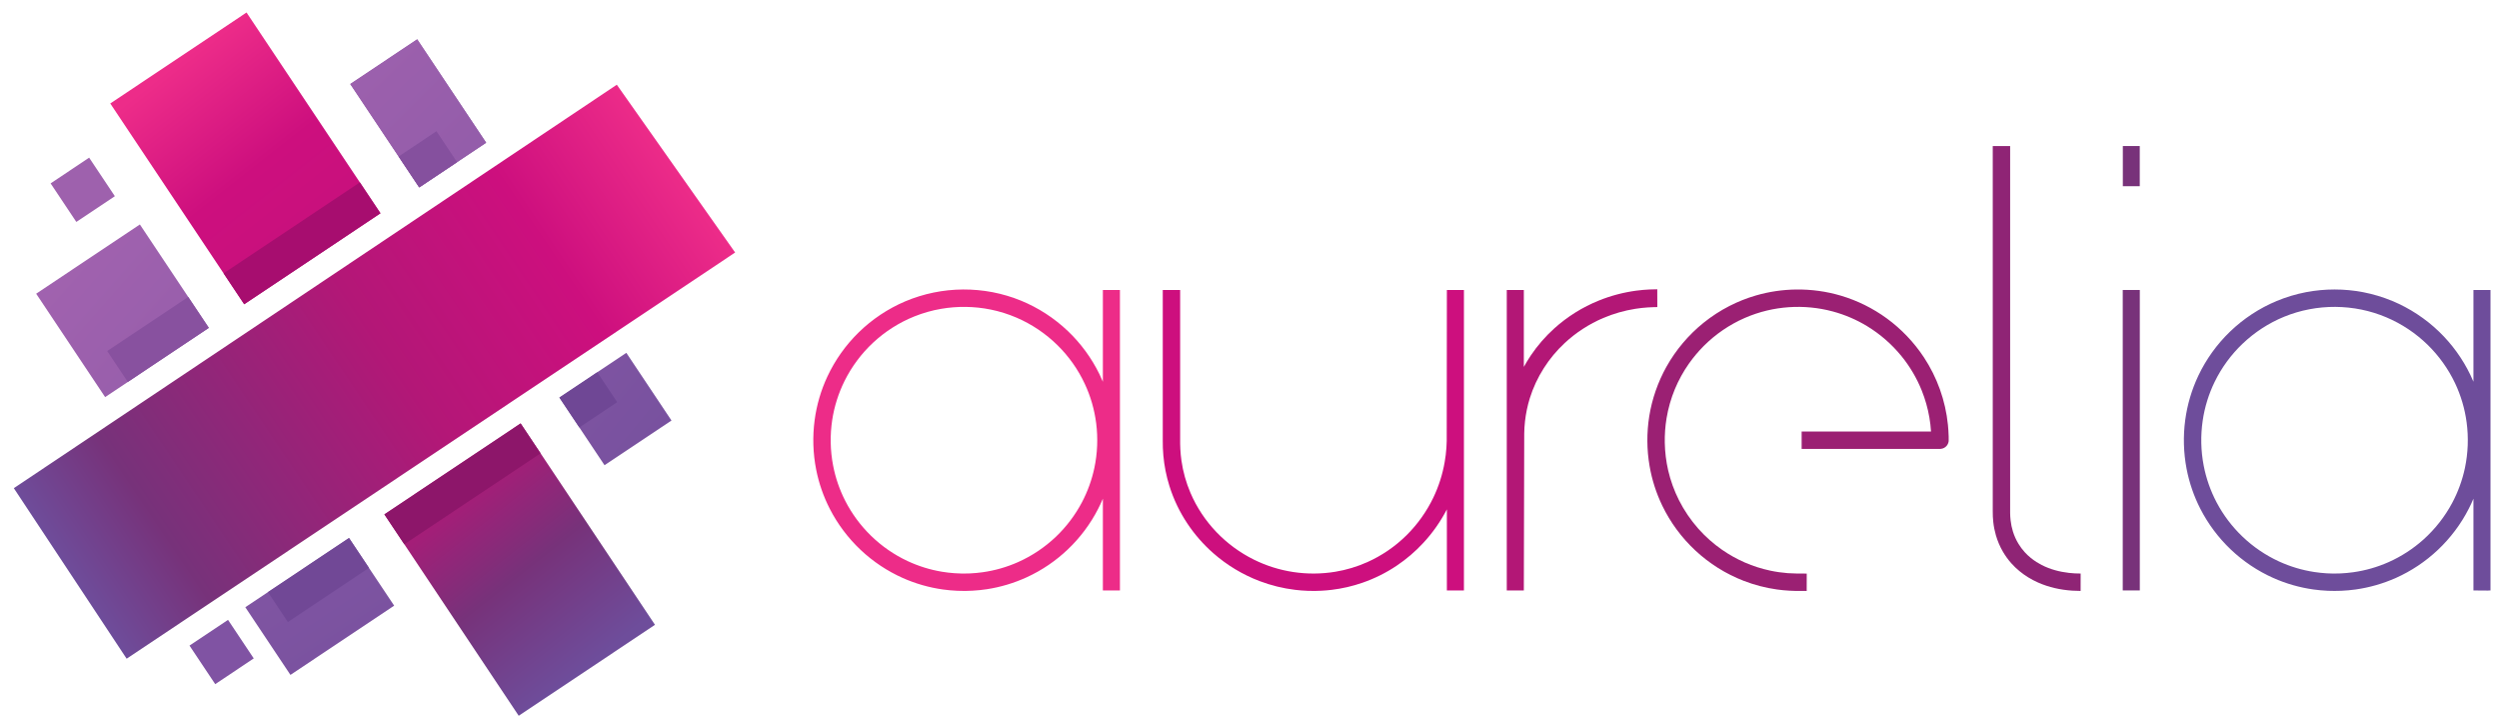
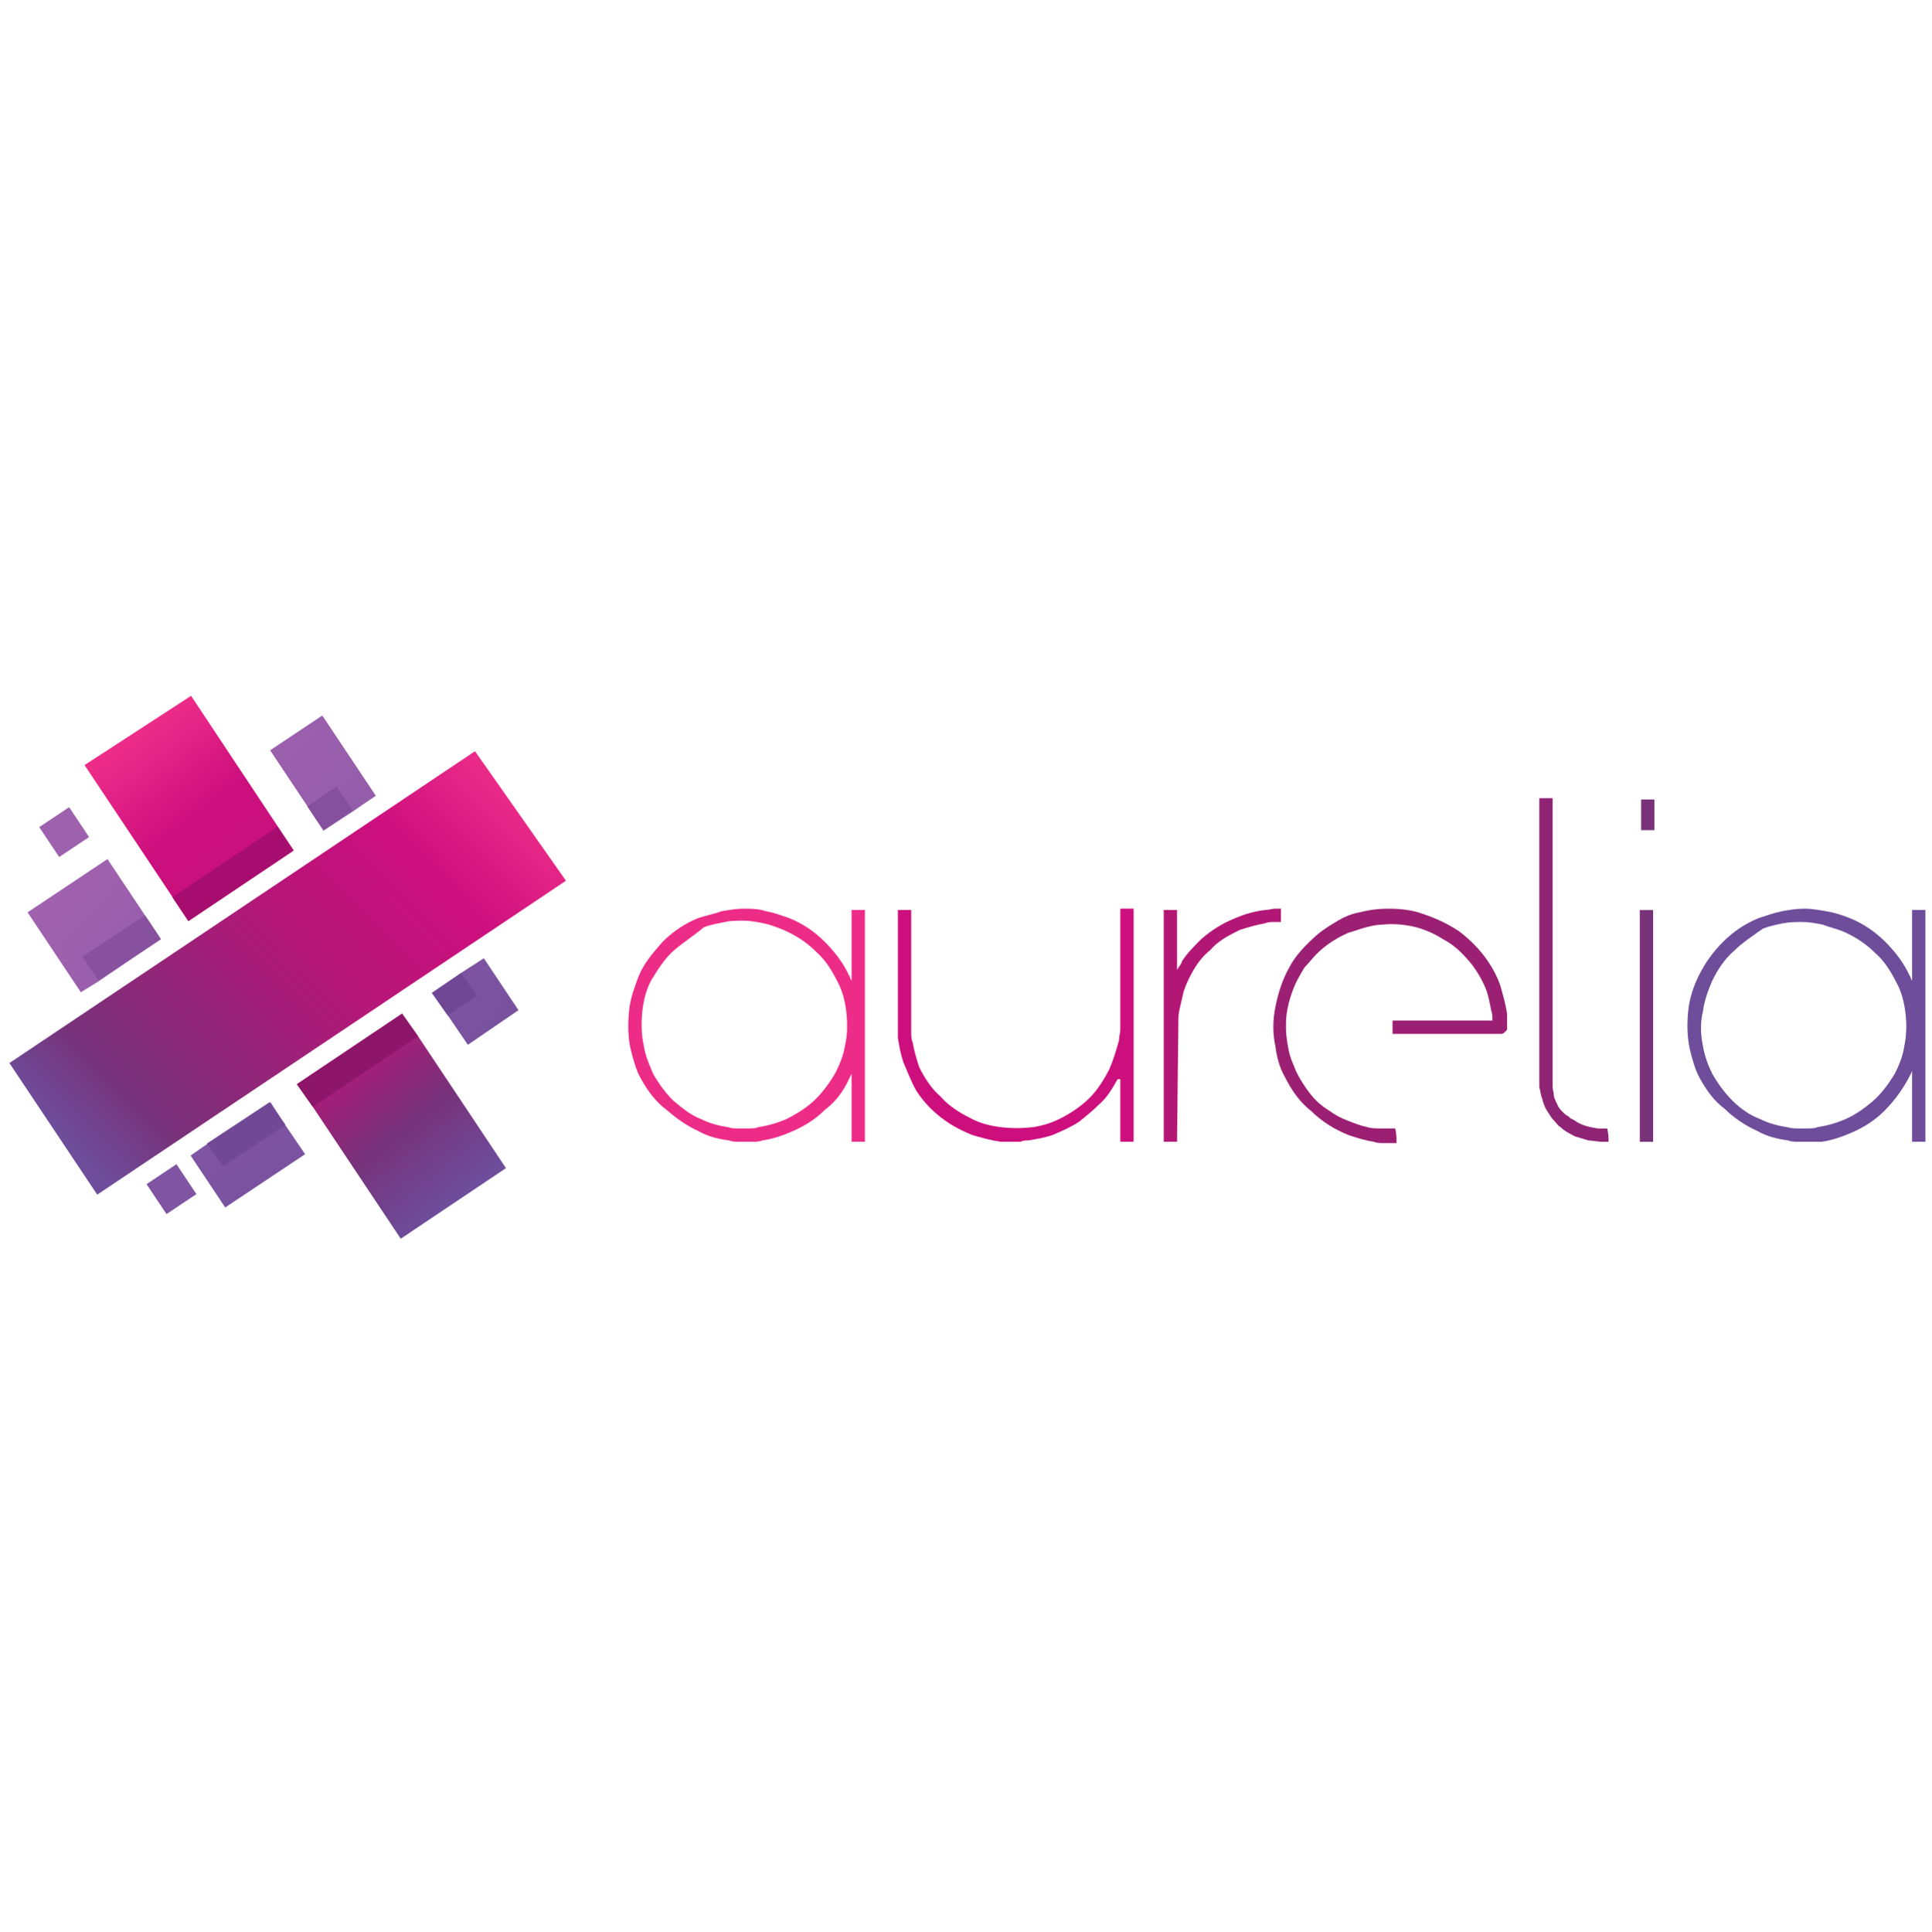
- <svg xmlns="http://www.w3.org/2000/svg" width="145px" height="42px" viewBox="0 0 145 42" version="1.1">
-   <defs>
-     <filter x="-50%" y="-50%" width="200%" height="200%" filterUnits="objectBoundingBox" id="filter-1">
-       <feOffset dx="0" dy="1" in="SourceAlpha" result="shadowOffsetOuter1" />
-       <feGaussianBlur stdDeviation="0" in="shadowOffsetOuter1" result="shadowBlurOuter1" />
-       <feColorMatrix values="0 0 0 0 0.935   0 0 0 0 0.935   0 0 0 0 0.935  0 0 0 0.7 0" in="shadowBlurOuter1" type="matrix" result="shadowMatrixOuter1" />
-       <feOffset dx="0" dy="2" in="SourceAlpha" result="shadowOffsetOuter2" />
-       <feGaussianBlur stdDeviation="2" in="shadowOffsetOuter2" result="shadowBlurOuter2" />
-       <feColorMatrix values="0 0 0 0 0   0 0 0 0 0   0 0 0 0 0  0 0 0 0.14 0" in="shadowBlurOuter2" type="matrix" result="shadowMatrixOuter2" />
-       <feMerge>
-         <feMergeNode in="shadowMatrixOuter1" />
-         <feMergeNode in="shadowMatrixOuter2" />
-         <feMergeNode in="SourceGraphic" />
-       </feMerge>
-     </filter>
-     <linearGradient x1="-388.148%" y1="-144.177%" x2="237.684%" y2="430.406%" id="linearGradient-2">
-       <stop stop-color="#C06FBB" offset="0%" />
-       <stop stop-color="#6E4D9B" offset="100%" />
-     </linearGradient>
-     <linearGradient x1="72.945%" y1="84.424%" x2="-97.052%" y2="-147.697%" id="linearGradient-3">
-       <stop stop-color="#6E4D9B" offset="0%" />
-       <stop stop-color="#77327A" offset="14%" />
-       <stop stop-color="#B31777" offset="29%" />
-       <stop stop-color="#CD0F7E" offset="84%" />
-       <stop stop-color="#ED2C89" offset="100%" />
-     </linearGradient>
-     <linearGradient x1="-283.884%" y1="-693.6%" x2="287.537%" y2="101.71%" id="linearGradient-4">
-       <stop stop-color="#C06FBB" offset="0%" />
-       <stop stop-color="#6E4D9B" offset="100%" />
-     </linearGradient>
-     <linearGradient x1="-821.186%" y1="-469.048%" x2="101.985%" y2="288.236%" id="linearGradient-5">
-       <stop stop-color="#C06FBB" offset="0%" />
-       <stop stop-color="#6E4D9B" offset="100%" />
-     </linearGradient>
-     <linearGradient x1="-140.359%" y1="-230.926%" x2="419.012%" y2="261.977%" id="linearGradient-6">
-       <stop stop-color="#C06FBB" offset="0%" />
-       <stop stop-color="#6E4D9B" offset="100%" />
-     </linearGradient>
-     <linearGradient x1="191.084%" y1="253.953%" x2="20.358%" y2="20.403%" id="linearGradient-7">
-       <stop stop-color="#6E4D9B" offset="0%" />
-       <stop stop-color="#77327A" offset="14%" />
-       <stop stop-color="#B31777" offset="29%" />
-       <stop stop-color="#CD0F7E" offset="84%" />
-       <stop stop-color="#ED2C89" offset="100%" />
-     </linearGradient>
-     <linearGradient x1="-388.094%" y1="-173.85%" x2="237.675%" y2="518.99%" id="linearGradient-8">
-       <stop stop-color="#C06FBB" offset="0%" />
-       <stop stop-color="#6E4D9B" offset="100%" />
-     </linearGradient>
-     <linearGradient x1="11.188%" y1="89.653%" x2="90.145%" y2="11.577%" id="linearGradient-9">
-       <stop stop-color="#6E4D9B" offset="0%" />
-       <stop stop-color="#77327A" offset="14%" />
-       <stop stop-color="#B31777" offset="53%" />
-       <stop stop-color="#CD0F7E" offset="79%" />
-       <stop stop-color="#ED2C89" offset="100%" />
-     </linearGradient>
-   </defs>
-   <g id="Main-Navigation" stroke="none" stroke-width="1" fill="none" fill-rule="evenodd">
+ <svg xmlns="http://www.w3.org/2000/svg" version="1.1" id="Layer_1" x="0px" y="0px" viewBox="0 0 145 145" style="enable-background:new 0 0 145 145;" xml:space="preserve">
+   <style type="text/css">
+ 	.st0{fill:#ED2C88;}
+ 	.st1{fill:#CD0F7E;}
+ 	.st2{fill:#B31776;}
+ 	.st3{fill:#9B2073;}
+ 	.st4{fill:#8F2475;}
+ 	.st5{fill:#78327A;}
+ 	.st6{fill:#6E4D9B;}
+ 	.st7{fill:url(#Shape_21_);}
+ 	.st8{fill:url(#Shape_22_);}
+ 	.st9{fill:url(#Shape_23_);}
+ 	.st10{fill:url(#Shape_24_);}
+ 	.st11{fill:url(#Shape_25_);}
+ 	.st12{fill:url(#Shape_26_);}
+ 	.st13{fill:url(#Shape_27_);}
+ 	.st14{fill:#714896;}
+ 	.st15{fill:#6F4795;}
+ 	.st16{fill:#88519F;}
+ 	.st17{fill:#85509E;}
+ 	.st18{fill:#8D166A;}
+ 	.st19{fill:#A70D6F;}
+ 	.st20{fill:#9E61AD;}
+ 	.st21{fill:#8053A3;}
+ 	.st22{fill:url(#Shape_28_);}
+ </style>
+   <g id="Main-Navigation">
    <g id="Main-Navigation---Home" transform="translate(-34, -17)">
      <g id="Main-Nav">
        <g id="logo" transform="translate(30, 14)">
          <g id="Aurelia_Logo_Color_RGB">
            <g id="Full-Logo" transform="translate(0.13196, 0.021427)">
              <g id="Aurelia" transform="translate(50.9295, 11.2903)">
-                 <g id="A" transform="translate(0.076673, 8.413465)" fill="#ED2C88">
-                   <path d="M8.795,16.54 C8.911,16.54 9.028,16.538 9.144,16.533 C9.389,16.522 9.633,16.499 9.877,16.465 C10.585,16.366 11.279,16.168 11.933,15.877 C12.743,15.517 13.489,15.016 14.131,14.405 C14.736,13.827 15.248,13.151 15.639,12.41 C15.97,11.782 16.214,11.108 16.361,10.413 C16.54,9.564 16.575,8.683 16.466,7.822 C16.364,7.033 16.143,6.26 15.805,5.54 C15.419,4.71 14.882,3.95 14.23,3.306 C13.545,2.629 12.733,2.081 11.848,1.7 C11.368,1.494 10.866,1.336 10.354,1.231 C9.874,1.133 9.385,1.081 8.895,1.075 C8.418,1.069 7.941,1.106 7.472,1.187 C6.94,1.278 6.417,1.427 5.915,1.628 C5.034,1.981 4.222,2.499 3.526,3.146 C2.845,3.78 2.28,4.537 1.865,5.371 C1.513,6.081 1.27,6.845 1.15,7.629 C1.017,8.504 1.033,9.402 1.201,10.272 C1.337,10.986 1.576,11.68 1.907,12.327 C2.289,13.073 2.793,13.755 3.393,14.341 C4.014,14.948 4.738,15.45 5.527,15.818 C6.159,16.113 6.832,16.322 7.52,16.436 C7.761,16.476 8.005,16.504 8.249,16.521 C8.38,16.531 8.512,16.536 8.645,16.539 C8.695,16.54 8.745,16.54 8.795,16.54 L8.795,16.54 Z M16.854,12.2 C16.77,12.399 16.678,12.595 16.58,12.787 C16.133,13.661 15.537,14.458 14.826,15.135 C14.128,15.802 13.318,16.352 12.44,16.755 C11.705,17.092 10.924,17.327 10.126,17.449 C9.852,17.491 9.576,17.519 9.299,17.535 C9.169,17.542 9.038,17.547 8.908,17.549 C8.87,17.549 8.832,17.549 8.795,17.549 C8.664,17.549 8.532,17.547 8.401,17.541 C8.124,17.528 7.848,17.503 7.572,17.465 C6.771,17.352 5.985,17.128 5.245,16.799 C4.347,16.399 3.517,15.846 2.801,15.171 C2.074,14.486 1.465,13.677 1.009,12.787 C0.642,12.071 0.375,11.305 0.219,10.515 C0.032,9.57 0.003,8.595 0.13,7.64 C0.247,6.766 0.496,5.911 0.87,5.113 C1.315,4.159 1.934,3.288 2.688,2.552 C3.466,1.791 4.388,1.177 5.391,0.752 C5.92,0.529 6.471,0.358 7.034,0.243 C7.594,0.128 8.166,0.069 8.738,0.065 C9.312,0.062 9.885,0.114 10.449,0.221 C11.013,0.33 11.568,0.494 12.1,0.711 C13.109,1.124 14.037,1.727 14.826,2.479 C15.575,3.193 16.196,4.04 16.651,4.969 C16.722,5.116 16.79,5.264 16.854,5.415 L16.854,0.094 L17.844,0.094 L17.844,17.52 L16.854,17.52 L16.854,12.2 L16.854,12.2 Z" id="Shape" />
+                 <g id="A" transform="translate(0.076673, 8.413465)">
+                   <path id="Shape" class="st0" d="M8.8,68c0.1,0,0.2,0,0.3,0c0.2,0,0.5,0,0.7-0.1c0.7-0.1,1.4-0.3,2.1-0.6          c0.8-0.4,1.6-0.9,2.2-1.5c0.6-0.6,1.1-1.3,1.5-2c0.3-0.6,0.6-1.3,0.7-2c0.2-0.8,0.2-1.7,0.1-2.6c-0.1-0.8-0.3-1.6-0.7-2.3          c-0.4-0.8-0.9-1.6-1.6-2.2c-0.7-0.7-1.5-1.2-2.4-1.6c-0.5-0.2-1-0.4-1.5-0.5c-0.5-0.1-1-0.2-1.5-0.2c-0.5,0-1,0-1.4,0.1          c-0.5,0.1-1.1,0.2-1.6,0.4C5,53.5,4.2,54,3.5,54.6c-0.7,0.6-1.2,1.4-1.7,2.2c-0.4,0.7-0.6,1.5-0.7,2.3C1,60,1,60.9,1.2,61.8          c0.1,0.7,0.4,1.4,0.7,2.1c0.4,0.7,0.9,1.4,1.5,2C4,66.4,4.7,67,5.5,67.3c0.6,0.3,1.3,0.5,2,0.6C7.8,68,8,68,8.2,68          c0.1,0,0.3,0,0.4,0C8.7,68,8.7,68,8.8,68L8.8,68z M16.9,63.7c-0.1,0.2-0.2,0.4-0.3,0.6c-0.4,0.9-1,1.7-1.8,2.3          c-0.7,0.7-1.5,1.2-2.4,1.6c-0.7,0.3-1.5,0.6-2.3,0.7C9.9,69,9.6,69,9.3,69c-0.1,0-0.3,0-0.4,0c0,0-0.1,0-0.1,0          c-0.1,0-0.3,0-0.4,0c-0.3,0-0.6,0-0.8-0.1c-0.8-0.1-1.6-0.3-2.3-0.7c-0.9-0.4-1.7-1-2.4-1.6C2.1,66,1.5,65.2,1,64.3          c-0.4-0.7-0.6-1.5-0.8-2.3C0,61.1,0,60.1,0.1,59.1c0.1-0.9,0.4-1.7,0.7-2.5c0.4-1,1.1-1.8,1.8-2.6c0.8-0.8,1.7-1.4,2.7-1.8          C5.9,52,6.5,51.9,7,51.7c0.6-0.1,1.1-0.2,1.7-0.2c0.6,0,1.1,0,1.7,0.2c0.6,0.1,1.1,0.3,1.7,0.5c1,0.4,1.9,1,2.7,1.8          c0.7,0.7,1.4,1.6,1.8,2.5c0.1,0.1,0.1,0.3,0.2,0.4v-5.3h1V69h-1V63.7L16.9,63.7z" />
                </g>
-                 <g id="U" transform="translate(20.3539, 8.413465)" fill="#CD0F7E">
-                   <path d="M16.537,12.819 C16.171,13.523 15.712,14.179 15.171,14.762 C14.71,15.261 14.189,15.706 13.625,16.085 C13.011,16.497 12.342,16.83 11.644,17.072 C11.064,17.274 10.462,17.412 9.852,17.486 C9.649,17.51 9.448,17.528 9.244,17.538 C9.131,17.544 9.02,17.547 8.908,17.549 C8.87,17.549 8.832,17.549 8.795,17.549 C8.681,17.549 8.57,17.547 8.456,17.543 C8.215,17.534 7.975,17.515 7.735,17.486 C7.034,17.402 6.343,17.232 5.681,16.982 C4.689,16.607 3.767,16.051 2.972,15.349 C2.408,14.851 1.906,14.279 1.488,13.652 C1.034,12.975 0.678,12.233 0.436,11.455 C0.257,10.883 0.139,10.292 0.086,9.695 C0.059,9.399 0.049,9.102 0.052,8.804 L0.052,0.094 L1.061,0.094 L1.061,8.81 L1.061,8.915 L1.061,9.014 C1.063,9.113 1.065,9.212 1.071,9.311 C1.082,9.538 1.104,9.765 1.136,9.99 C1.228,10.633 1.404,11.264 1.66,11.861 C2.02,12.705 2.536,13.479 3.17,14.141 C3.796,14.794 4.535,15.336 5.345,15.736 C6.059,16.089 6.828,16.331 7.615,16.451 C8.426,16.575 9.258,16.57 10.067,16.436 C10.706,16.33 11.331,16.142 11.924,15.877 C12.771,15.498 13.548,14.963 14.207,14.309 C14.834,13.685 15.354,12.955 15.74,12.159 C16.059,11.5 16.284,10.798 16.409,10.077 C16.458,9.803 16.491,9.527 16.51,9.249 C16.518,9.117 16.524,8.984 16.528,8.851 L16.528,8.803 L16.537,0.094 L17.527,0.094 L17.527,17.52 L16.537,17.52 L16.537,12.819 L16.537,12.819 Z" id="Shape" />
+                 <g id="U" transform="translate(20.3539, 8.413465)">
+                   <path id="Shape_1_" class="st1" d="M16.5,64.3c-0.4,0.7-0.8,1.4-1.4,1.9c-0.5,0.5-1,0.9-1.5,1.3c-0.6,0.4-1.3,0.7-2,1          c-0.6,0.2-1.2,0.3-1.8,0.4c-0.2,0-0.4,0-0.6,0.1c-0.1,0-0.2,0-0.3,0c0,0-0.1,0-0.1,0c-0.1,0-0.2,0-0.3,0C8.2,69,8,69,7.7,69          c-0.7-0.1-1.4-0.3-2.1-0.5c-1-0.4-1.9-0.9-2.7-1.6c-0.6-0.5-1.1-1.1-1.5-1.7C1,64.5,0.7,63.7,0.4,63          c-0.2-0.6-0.3-1.2-0.4-1.8c0-0.3,0-0.6,0-0.9v-8.7h1v8.7v0.1v0.1c0,0.1,0,0.2,0,0.3c0,0.2,0,0.5,0.1,0.7          c0.1,0.6,0.3,1.3,0.5,1.9C2,64.2,2.5,65,3.2,65.6c0.6,0.7,1.4,1.2,2.2,1.6c0.7,0.4,1.5,0.6,2.3,0.7c0.8,0.1,1.6,0.1,2.5,0          c0.6-0.1,1.3-0.3,1.9-0.6c0.8-0.4,1.6-0.9,2.3-1.6c0.6-0.6,1.1-1.4,1.5-2.2c0.3-0.7,0.5-1.4,0.7-2.1c0-0.3,0.1-0.6,0.1-0.8          c0-0.1,0-0.3,0-0.4v0l0-8.7h1V69h-1V64.3L16.5,64.3z" />
                </g>
-                 <g id="R" transform="translate(40.3143, 8.413465)" fill="#B31776">
-                   <path d="M1.065,8.416 L1.042,17.52 L0.052,17.52 L0.052,0.094 L1.042,0.094 L1.042,4.555 C1.166,4.33 1.301,4.11 1.443,3.896 C1.833,3.317 2.295,2.786 2.813,2.319 C3.571,1.636 4.448,1.089 5.394,0.707 C6.09,0.425 6.821,0.233 7.566,0.133 C7.823,0.099 8.079,0.076 8.337,0.064 C8.486,0.056 8.635,0.053 8.784,0.053 L8.787,1.086 C8.752,1.087 8.719,1.087 8.686,1.087 C8.653,1.088 8.619,1.088 8.586,1.089 C8.47,1.092 8.355,1.097 8.239,1.105 C7.995,1.121 7.753,1.148 7.512,1.186 C6.874,1.287 6.248,1.466 5.652,1.718 C4.827,2.07 4.062,2.565 3.406,3.178 C2.947,3.607 2.541,4.093 2.204,4.623 C1.857,5.167 1.581,5.756 1.389,6.372 C1.253,6.81 1.16,7.26 1.109,7.716 C1.082,7.949 1.069,8.182 1.065,8.416 L1.065,8.416 Z" id="Shape" />
+                 <g id="R" transform="translate(40.3143, 8.413465)">
+                   <path id="Shape_2_" class="st2" d="M1.1,59.9L1,69h-1V51.6h1v4.5c0.1-0.2,0.3-0.4,0.4-0.7c0.4-0.6,0.9-1.1,1.4-1.6          c0.8-0.7,1.6-1.2,2.6-1.6c0.7-0.3,1.4-0.5,2.2-0.6c0.3,0,0.5-0.1,0.8-0.1c0.1,0,0.3,0,0.4,0l0,1c0,0-0.1,0-0.1,0          c0,0-0.1,0-0.1,0c-0.1,0-0.2,0-0.3,0c-0.2,0-0.5,0-0.7,0.1c-0.6,0.1-1.3,0.3-1.9,0.5c-0.8,0.4-1.6,0.8-2.2,1.5          c-0.5,0.4-0.9,0.9-1.2,1.4c-0.3,0.5-0.6,1.1-0.8,1.7c-0.1,0.4-0.2,0.9-0.3,1.3C1.1,59.4,1.1,59.7,1.1,59.9L1.1,59.9z" />
                </g>
-                 <g id="E" transform="translate(48.3935, 8.413465)" fill="#9B2073">
-                   <path d="M9.375,17.551 L8.816,17.549 C8.779,17.549 8.741,17.548 8.703,17.548 C8.591,17.545 8.48,17.541 8.368,17.535 C8.128,17.521 7.889,17.498 7.651,17.465 C6.989,17.372 6.34,17.203 5.717,16.962 C4.683,16.562 3.729,15.963 2.918,15.207 C2.121,14.466 1.465,13.577 0.993,12.598 C0.643,11.871 0.394,11.095 0.258,10.3 C0.093,9.351 0.089,8.374 0.239,7.422 C0.401,6.415 0.74,5.438 1.237,4.547 C1.784,3.569 2.52,2.698 3.393,1.995 C3.857,1.621 4.361,1.294 4.892,1.022 C5.383,0.77 5.898,0.566 6.429,0.412 C7.186,0.192 7.971,0.076 8.76,0.066 C9.641,0.055 10.524,0.175 11.37,0.427 C12.318,0.709 13.218,1.156 14.02,1.74 C14.867,2.358 15.602,3.13 16.181,4.007 C16.559,4.582 16.87,5.203 17.103,5.852 C17.342,6.517 17.499,7.211 17.57,7.914 C17.592,8.136 17.606,8.359 17.613,8.582 C17.613,8.638 17.614,8.694 17.614,8.751 C17.616,8.787 17.616,8.826 17.613,8.862 C17.61,8.881 17.606,8.9 17.603,8.918 C17.59,8.973 17.568,9.027 17.538,9.075 C17.478,9.171 17.385,9.246 17.277,9.283 C17.242,9.296 17.204,9.304 17.168,9.309 C17.149,9.311 17.13,9.311 17.11,9.312 L9.082,9.312 L9.082,8.303 L16.589,8.303 C16.572,8.029 16.54,7.756 16.493,7.485 C16.402,6.953 16.253,6.43 16.052,5.928 C15.762,5.205 15.362,4.528 14.869,3.924 C14.311,3.24 13.636,2.652 12.882,2.193 C12.265,1.818 11.596,1.531 10.897,1.342 C10.063,1.116 9.19,1.033 8.326,1.093 C7.907,1.123 7.488,1.186 7.08,1.283 C6.633,1.389 6.197,1.535 5.776,1.719 C4.893,2.105 4.086,2.658 3.404,3.339 C3.088,3.657 2.798,4.002 2.539,4.369 C2.216,4.828 1.944,5.323 1.728,5.841 C1.503,6.384 1.34,6.953 1.244,7.533 C1.166,8.003 1.133,8.481 1.141,8.957 C1.152,9.494 1.217,10.031 1.337,10.554 C1.476,11.154 1.687,11.736 1.964,12.286 C2.265,12.882 2.644,13.438 3.086,13.938 C3.498,14.401 3.964,14.815 4.472,15.167 C4.882,15.451 5.32,15.696 5.776,15.896 C6.256,16.105 6.755,16.265 7.267,16.373 C7.599,16.444 7.938,16.492 8.277,16.518 C8.459,16.531 8.64,16.538 8.822,16.54 L9.378,16.542 C9.378,16.878 9.377,17.215 9.375,17.551 L9.375,17.551 Z" id="Shape" />
+                 <g id="E" transform="translate(48.3935, 8.413465)">
+                   <path id="Shape_3_" class="st3" d="M9.4,69.1l-0.6,0c0,0-0.1,0-0.1,0c-0.1,0-0.2,0-0.3,0c-0.2,0-0.5,0-0.7-0.1          c-0.7-0.1-1.3-0.3-1.9-0.5c-1-0.4-2-1-2.8-1.8C2.1,66,1.5,65.1,1,64.1c-0.4-0.7-0.6-1.5-0.7-2.3c-0.2-0.9-0.2-1.9,0-2.9          c0.2-1,0.5-2,1-2.9c0.5-1,1.3-1.8,2.2-2.6c0.5-0.4,1-0.7,1.5-1c0.5-0.3,1-0.5,1.5-0.6c0.8-0.2,1.5-0.3,2.3-0.3          c0.9,0,1.8,0.1,2.6,0.4c0.9,0.3,1.8,0.7,2.7,1.3c0.8,0.6,1.6,1.4,2.2,2.3c0.4,0.6,0.7,1.2,0.9,1.8c0.2,0.7,0.4,1.4,0.5,2.1          c0,0.2,0,0.4,0,0.7c0,0.1,0,0.1,0,0.2c0,0,0,0.1,0,0.1c0,0,0,0,0,0.1c0,0.1,0,0.1-0.1,0.2c-0.1,0.1-0.2,0.2-0.3,0.2          c0,0-0.1,0-0.1,0c0,0,0,0-0.1,0h-8v-1h7.5c0-0.3,0-0.5-0.1-0.8c-0.1-0.5-0.2-1.1-0.4-1.6c-0.3-0.7-0.7-1.4-1.2-2          c-0.6-0.7-1.2-1.3-2-1.7c-0.6-0.4-1.3-0.7-2-0.9c-0.8-0.2-1.7-0.3-2.6-0.2c-0.4,0-0.8,0.1-1.2,0.2c-0.4,0.1-0.9,0.3-1.3,0.4          c-0.9,0.4-1.7,0.9-2.4,1.6c-0.3,0.3-0.6,0.7-0.9,1c-0.3,0.5-0.6,1-0.8,1.5c-0.2,0.5-0.4,1.1-0.5,1.7          c-0.1,0.5-0.1,0.9-0.1,1.4c0,0.5,0.1,1.1,0.2,1.6c0.1,0.6,0.4,1.2,0.6,1.7c0.3,0.6,0.7,1.2,1.1,1.7c0.4,0.5,0.9,0.9,1.4,1.2          c0.4,0.3,0.8,0.5,1.3,0.7c0.5,0.2,1,0.4,1.5,0.5c0.3,0.1,0.7,0.1,1,0.1c0.2,0,0.4,0,0.5,0l0.6,0C9.4,68.4,9.4,68.7,9.4,69.1          L9.4,69.1z" />
                </g>
-                 <g id="L" transform="translate(68.51232, 0.017426)" fill="#8F2475">
-                   <path d="M5.15,25.946 C4.989,25.945 4.827,25.94 4.665,25.929 C4.325,25.906 3.984,25.858 3.651,25.78 C3.319,25.703 2.991,25.596 2.679,25.457 C2.292,25.285 1.926,25.064 1.602,24.795 C1.43,24.655 1.272,24.502 1.126,24.338 C0.943,24.131 0.781,23.907 0.642,23.669 C0.467,23.37 0.331,23.049 0.234,22.717 C0.163,22.469 0.112,22.216 0.084,21.96 C0.06,21.747 0.049,21.533 0.052,21.319 L0.052,0.141 L1.061,0.141 L1.061,21.325 L1.061,21.43 C1.063,21.569 1.071,21.708 1.087,21.846 C1.112,22.067 1.156,22.287 1.223,22.5 C1.302,22.751 1.41,22.993 1.548,23.217 C1.652,23.389 1.774,23.551 1.91,23.7 C2.018,23.819 2.135,23.929 2.261,24.031 C2.365,24.116 2.476,24.195 2.59,24.268 C2.688,24.331 2.79,24.388 2.893,24.442 C3.385,24.693 3.927,24.837 4.475,24.899 C4.7,24.925 4.927,24.936 5.152,24.936 C5.152,25.273 5.15,25.609 5.15,25.946 L5.15,25.946 Z" id="Shape" />
+                 <g id="L" transform="translate(68.51232, 0.017426)">
+                   <path id="Shape_4_" class="st4" d="M5.2,77.4c-0.2,0-0.3,0-0.5,0c-0.3,0-0.7-0.1-1-0.1c-0.3-0.1-0.7-0.2-1-0.3          c-0.4-0.2-0.8-0.4-1.1-0.7c-0.2-0.1-0.3-0.3-0.5-0.5c-0.2-0.2-0.3-0.4-0.5-0.7c-0.2-0.3-0.3-0.6-0.4-1          c-0.1-0.2-0.1-0.5-0.2-0.8c0-0.2,0-0.4,0-0.6V51.6h1v21.2v0.1c0,0.1,0,0.3,0,0.4c0,0.2,0.1,0.4,0.1,0.7          c0.1,0.3,0.2,0.5,0.3,0.7c0.1,0.2,0.2,0.3,0.4,0.5c0.1,0.1,0.2,0.2,0.4,0.3c0.1,0.1,0.2,0.2,0.3,0.2          c0.1,0.1,0.2,0.1,0.3,0.2c0.5,0.3,1,0.4,1.6,0.5c0.2,0,0.5,0,0.7,0C5.2,76.8,5.2,77.1,5.2,77.4L5.2,77.4z" />
                </g>
-                 <g id="I" transform="translate(75.95786, 0.017426)" fill="#78327A">
-                   <path d="M0.149,25.916 L0.149,8.49 L1.139,8.49 L1.139,25.916 L0.149,25.916 L0.149,25.916 Z M0.154,2.471 L0.154,0.141 L1.136,0.141 L1.136,2.471 L0.154,2.471 L0.154,2.471 Z" id="Shape" />
+                 <g id="I" transform="translate(75.95786, 0.017426)">
+                   <path id="Shape_5_" class="st5" d="M0.1,77.4V60h1v17.4H0.1L0.1,77.4z M0.2,54v-2.3h1V54H0.2L0.2,54z" />
                </g>
-                 <g id="A1" transform="translate(79.60143, 8.413465)" fill="#6E4D9B">
-                   <path d="M8.795,16.54 C8.911,16.54 9.028,16.538 9.144,16.533 C9.389,16.522 9.633,16.499 9.877,16.465 C10.585,16.366 11.279,16.168 11.933,15.877 C12.672,15.548 13.358,15.103 13.96,14.563 C14.628,13.962 15.192,13.245 15.617,12.452 C15.959,11.812 16.211,11.124 16.361,10.413 C16.543,9.548 16.577,8.65 16.459,7.773 C16.355,6.986 16.127,6.215 15.786,5.497 C15.393,4.669 14.851,3.914 14.197,3.274 C13.507,2.601 12.692,2.057 11.805,1.682 C11.338,1.484 10.85,1.333 10.354,1.231 C9.857,1.13 9.351,1.078 8.844,1.074 C8.337,1.071 7.829,1.117 7.33,1.213 C6.831,1.308 6.341,1.453 5.872,1.645 C4.979,2.01 4.157,2.544 3.46,3.21 C2.796,3.841 2.246,4.59 1.844,5.413 C1.495,6.125 1.258,6.892 1.144,7.677 C1.019,8.537 1.036,9.418 1.201,10.272 C1.343,11.017 1.597,11.74 1.95,12.41 C2.341,13.151 2.853,13.827 3.46,14.405 C4.078,14.995 4.794,15.481 5.57,15.838 C6.219,16.136 6.91,16.343 7.617,16.451 C7.859,16.488 8.103,16.514 8.347,16.528 C8.463,16.534 8.578,16.538 8.694,16.54 C8.729,16.54 8.76,16.54 8.795,16.54 L8.795,16.54 Z M16.854,12.2 C16.77,12.399 16.678,12.595 16.58,12.787 C16.125,13.677 15.515,14.486 14.788,15.171 C14.072,15.846 13.244,16.399 12.344,16.799 C11.604,17.128 10.818,17.352 10.017,17.465 C9.743,17.503 9.465,17.528 9.188,17.541 C9.057,17.547 8.925,17.549 8.795,17.549 C8.664,17.549 8.532,17.547 8.401,17.541 C8.124,17.528 7.848,17.503 7.572,17.465 C6.771,17.352 5.985,17.128 5.245,16.799 C4.331,16.392 3.487,15.826 2.763,15.135 C2.053,14.458 1.457,13.661 1.009,12.787 C0.634,12.055 0.364,11.27 0.209,10.462 C0.032,9.534 0.005,8.576 0.13,7.64 C0.249,6.749 0.507,5.877 0.892,5.065 C1.343,4.113 1.968,3.246 2.725,2.515 C3.509,1.759 4.434,1.15 5.44,0.732 C5.988,0.504 6.558,0.333 7.14,0.221 C7.685,0.117 8.239,0.065 8.795,0.065 C9.35,0.065 9.904,0.117 10.449,0.221 C11.03,0.333 11.601,0.504 12.149,0.732 C13.155,1.15 14.08,1.759 14.864,2.515 C15.609,3.234 16.225,4.084 16.675,5.017 C16.738,5.148 16.797,5.281 16.854,5.415 L16.854,0.094 L17.844,0.094 L17.844,17.52 C17.842,17.539 16.854,17.52 16.854,17.52 L16.854,12.2 L16.854,12.2 Z" id="Shape" />
+                 <g id="A1" transform="translate(79.60143, 8.413465)">
+                   <path id="Shape_6_" class="st6" d="M8.8,68c0.1,0,0.2,0,0.3,0c0.2,0,0.5,0,0.7-0.1c0.7-0.1,1.4-0.3,2.1-0.6          c0.7-0.3,1.4-0.8,2-1.3c0.7-0.6,1.2-1.3,1.7-2.1c0.3-0.6,0.6-1.3,0.7-2c0.2-0.9,0.2-1.8,0.1-2.6c-0.1-0.8-0.3-1.6-0.7-2.3          c-0.4-0.8-0.9-1.6-1.6-2.2c-0.7-0.7-1.5-1.2-2.4-1.6c-0.5-0.2-1-0.3-1.5-0.5c-0.5-0.1-1-0.2-1.5-0.2s-1,0-1.5,0.1          c-0.5,0.1-1,0.2-1.5,0.4C5,53.5,4.2,54,3.5,54.7c-0.7,0.6-1.2,1.4-1.6,2.2c-0.3,0.7-0.6,1.5-0.7,2.3C1,60,1,60.9,1.2,61.8          c0.1,0.7,0.4,1.5,0.7,2.1c0.4,0.7,0.9,1.4,1.5,2c0.6,0.6,1.3,1.1,2.1,1.4c0.6,0.3,1.3,0.5,2,0.6C7.9,68,8.1,68,8.3,68          c0.1,0,0.2,0,0.3,0C8.7,68,8.8,68,8.8,68L8.8,68z M16.9,63.7c-0.1,0.2-0.2,0.4-0.3,0.6c-0.5,0.9-1.1,1.7-1.8,2.4          c-0.7,0.7-1.5,1.2-2.4,1.6c-0.7,0.3-1.5,0.6-2.3,0.7C9.7,69,9.5,69,9.2,69c-0.1,0-0.3,0-0.4,0c-0.1,0-0.3,0-0.4,0          c-0.3,0-0.6,0-0.8-0.1c-0.8-0.1-1.6-0.3-2.3-0.7c-0.9-0.4-1.8-1-2.5-1.7C2.1,66,1.5,65.2,1,64.3c-0.4-0.7-0.6-1.5-0.8-2.3          C0,61,0,60.1,0.1,59.1c0.1-0.9,0.4-1.8,0.8-2.6c0.5-1,1.1-1.8,1.8-2.5c0.8-0.8,1.7-1.4,2.7-1.8C6,52,6.6,51.8,7.1,51.7          c0.5-0.1,1.1-0.2,1.7-0.2c0.6,0,1.1,0.1,1.7,0.2c0.6,0.1,1.2,0.3,1.7,0.5c1,0.4,1.9,1,2.7,1.8c0.7,0.7,1.4,1.6,1.8,2.5          c0.1,0.1,0.1,0.3,0.2,0.4v-5.3h1V69c0,0-1,0-1,0V63.7L16.9,63.7z" />
                </g>
              </g>
              <g id="Icon" transform="translate(25.10728, 24.23201) rotate(11.28386) translate(-25.10728, -24.23201) translate(4.607283, 3.732006)">
-                 <g id="Group" transform="translate(20.57972, 5.528144) rotate(-11.28386) translate(-20.57972, -5.528144) translate(16.54011, 1.092499)" fill="url(#linearGradient-2)">
-                   <path d="M8.002,6.127 L4.117,8.719 L0.116,2.723 L4,0.13 L8.002,6.127 L8.002,6.127 Z" id="Shape" />
+                 <g id="Group" transform="translate(20.57972, 5.528144) rotate(-11.28386) translate(-20.57972, -5.528144) translate(16.54011, 1.092499)">
+                   <linearGradient id="Shape_21_" gradientUnits="userSpaceOnUse" x1="-226.506" y1="426.377" x2="-220.248" y2="420.632" gradientTransform="matrix(7.8859 0 0 -8.5893 1763.895 3691.836)">
+                     <stop offset="0" style="stop-color:#C06FBB" />
+                     <stop offset="1" style="stop-color:#6E4D9B" />
+                   </linearGradient>
+                   <path id="Shape_7_" class="st7" d="M8,57.6l-3.9,2.6l-4-6L4,51.6L8,57.6L8,57.6z" />
                </g>
-                 <g id="Group" transform="translate(31.48886, 30.24527) rotate(-11.28386) translate(-31.48886, -30.24527) translate(23.56806, 21.69081)" fill="url(#linearGradient-3)">
-                   <path d="M9.179,1.888 L15.816,11.833 L7.91,17.109 L1.273,7.163 L0.115,5.429 L8.021,0.153 L9.179,1.888 L9.179,1.888 Z" id="Shape" />
+                 <g id="Group_1_" transform="translate(31.48886, 30.24527) rotate(-11.28386) translate(-31.48886, -30.24527) translate(23.56806, 21.69081)">
+                   <linearGradient id="Shape_22_" gradientUnits="userSpaceOnUse" x1="-239.604" y1="422.204" x2="-241.304" y2="424.525" gradientTransform="matrix(15.7008 0 0 -16.9564 3773.76 7224.827)">
+                     <stop offset="0" style="stop-color:#6E4D9B" />
+                     <stop offset="0.14" style="stop-color:#77327A" />
+                     <stop offset="0.29" style="stop-color:#B31777" />
+                     <stop offset="0.84" style="stop-color:#CD0F7E" />
+                     <stop offset="1" style="stop-color:#ED2C89" />
+                   </linearGradient>
+                   <path id="Shape_8_" class="st8" d="M9.2,53.4l6.6,9.9l-7.9,5.3l-6.6-9.9l-1.2-1.7L8,51.7L9.2,53.4L9.2,53.4z" />
                </g>
-                 <g id="Group" transform="translate(20.582, 34.68302) rotate(-11.28386) translate(-20.582, -34.68302) translate(16.14636, 30.5642)" fill="url(#linearGradient-4)">
-                   <path d="M7.3,1.879 L8.762,4.069 L2.744,8.085 L0.125,4.16 L1.439,3.283 L6.143,0.144 L7.3,1.879 L7.3,1.879 Z" id="Shape" />
+                 <g id="Group_2_" transform="translate(20.582, 34.68302) rotate(-11.28386) translate(-20.582, -34.68302) translate(16.14636, 30.5642)">
+                   <linearGradient id="Shape_23_" gradientUnits="userSpaceOnUse" x1="-224.292" y1="397.326" x2="-218.578" y2="389.373" gradientTransform="matrix(8.6368 0 0 -7.9404 1901.363 3159.054)">
+                     <stop offset="0" style="stop-color:#C06FBB" />
+                     <stop offset="1" style="stop-color:#6E4D9B" />
+                   </linearGradient>
+                   <path id="Shape_9_" class="st9" d="M7.3,53.4l1.5,2.2l-6,4l-2.6-3.9l1.3-0.9l4.7-3.1L7.3,53.4L7.3,53.4z" />
                </g>
-                 <g id="Group" transform="translate(35.1284, 20.14985) rotate(-11.28386) translate(-35.1284, -20.14985) translate(31.80166, 16.82312)" fill="url(#linearGradient-5)">
-                   <path d="M2.328,1.146 L4.016,0.02 L6.635,3.945 L2.75,6.537 L1.289,4.347 L3.486,2.881 L2.328,1.146 L2.328,1.146 Z M1.289,4.347 L0.131,2.612 L2.328,1.146 L3.486,2.881 L1.289,4.347 L1.289,4.347 Z" id="Shape" />
+                 <g id="Group_3_" transform="translate(35.1284, 20.14985) rotate(-11.28386) translate(-35.1284, -20.14985) translate(31.80166, 16.82312)">
+                   <linearGradient id="Shape_24_" gradientUnits="userSpaceOnUse" x1="-236.754" y1="397.526" x2="-227.522" y2="389.953" gradientTransform="matrix(6.5038 0 0 -6.5171 1492.753 2604.039)">
+                     <stop offset="0" style="stop-color:#C06FBB" />
+                     <stop offset="1" style="stop-color:#6E4D9B" />
+                   </linearGradient>
+                   <path id="Shape_10_" class="st10" d="M2.3,52.6L4,51.5l2.6,3.9L2.8,58l-1.5-2.2l2.2-1.5L2.3,52.6L2.3,52.6z M1.3,55.8          l-1.2-1.7l2.2-1.5l1.2,1.7L1.3,55.8L1.3,55.8z" />
                </g>
-                 <g id="Group" transform="translate(6.048834, 20.13662) rotate(-11.28386) translate(-6.048834, -20.13662) translate(0.979525, 15.06731)" fill="url(#linearGradient-6)">
-                   <path d="M5.346,9.155 L4.031,10.032 L0.029,4.035 L6.047,0.019 L8.852,4.223 L4.149,7.361 L8.852,4.223 L10.049,6.016 L5.346,9.155 L5.346,9.155 Z" id="Shape" />
+                 <g id="Group_4_" transform="translate(6.048834, 20.13662) rotate(-11.28386) translate(-6.048834, -20.13662) translate(0.979525, 15.06731)">
+                   <linearGradient id="Shape_25_" gradientUnits="userSpaceOnUse" x1="-213.78" y1="420.819" x2="-208.186" y2="415.89" gradientTransform="matrix(10.0196 0 0 -10.0127 2122.34 4248.305)">
+                     <stop offset="0" style="stop-color:#C06FBB" />
+                     <stop offset="1" style="stop-color:#6E4D9B" />
+                   </linearGradient>
+                   <path id="Shape_11_" class="st11" d="M5.3,60.7L4,61.5l-4-6l6-4l2.8,4.2l-4.7,3.1l4.7-3.1l1.2,1.8L5.3,60.7L5.3,60.7z" />
                </g>
-                 <g id="Group" transform="translate(11.30391, 10.04194) rotate(-11.28386) translate(-11.30391, -10.04194) translate(3.38311, 1.487477)" fill="url(#linearGradient-7)">
-                   <path d="M14.533,9.934 L15.73,11.727 L7.824,17.003 L6.627,15.21 L0.052,5.358 L7.958,0.082 L14.533,9.934 L14.533,9.934 Z" id="Shape" />
+                 <g id="Group_5_" transform="translate(11.30391, 10.04194) rotate(-11.28386) translate(-11.30391, -10.04194) translate(3.38311, 1.487477)">
+                   <linearGradient id="Shape_26_" gradientUnits="userSpaceOnUse" x1="-222.522" y1="444.253" x2="-224.229" y2="446.589" gradientTransform="matrix(15.6776 0 0 -16.9217 3519.437 7611.413)">
+                     <stop offset="0" style="stop-color:#6E4D9B" />
+                     <stop offset="0.14" style="stop-color:#77327A" />
+                     <stop offset="0.29" style="stop-color:#B31777" />
+                     <stop offset="0.84" style="stop-color:#CD0F7E" />
+                     <stop offset="1" style="stop-color:#ED2C89" />
+                   </linearGradient>
+                   <path id="Shape_12_" class="st12" d="M14.5,61.4l1.2,1.8l-7.9,5.3l-1.2-1.8l-6.6-9.9L8,51.6L14.5,61.4L14.5,61.4z" />
                </g>
-                 <g id="Group" transform="translate(20.65741, 5.510276) rotate(-11.28386) translate(-20.65741, -5.510276) translate(16.6178, 1.153838)" fill="url(#linearGradient-8)">
-                   <path d="M6.235,7.177 L4.038,8.643 L2.841,6.849 L0.036,2.646 L3.921,0.053 L7.923,6.05 L6.235,7.177 L6.235,7.177 Z" id="Shape" />
+                 <g id="Group_6_" transform="translate(20.65741, 5.510276) rotate(-11.28386) translate(-20.65741, -5.510276) translate(16.6178, 1.153838)">
+                   <linearGradient id="Shape_27_" gradientUnits="userSpaceOnUse" x1="-226.325" y1="426.642" x2="-220.068" y2="419.713" gradientTransform="matrix(7.8867 0 0 -8.5893 1764.644 3691.099)">
+                     <stop offset="0" style="stop-color:#C06FBB" />
+                     <stop offset="1" style="stop-color:#6E4D9B" />
+                   </linearGradient>
+                   <path id="Shape_13_" class="st13" d="M6.2,58.7L4,60.1l-1.2-1.8L0,54.1l3.9-2.6l4,6L6.2,58.7L6.2,58.7z" />
                </g>
-                 <g id="Group" transform="translate(20.27203, 33.12948) rotate(-11.28386) translate(-20.27203, -33.12948) translate(17.26213, 30.59483)" fill="#714896">
-                   <path d="M1.171,5.018 L0.014,3.283 L4.717,0.144 L5.875,1.879 L1.171,5.018 L1.171,5.018 Z" id="Shape" />
+                 <g id="Group_7_" transform="translate(20.27203, 33.12948) rotate(-11.28386) translate(-20.27203, -33.12948) translate(17.26213, 30.59483)">
+                   <path id="Shape_14_" class="st14" d="M1.2,56.5L0,54.8l4.7-3.1l1.2,1.7L1.2,56.5L1.2,56.5z" />
                </g>
-                 <g id="Group" transform="translate(33.54405, 19.90058) rotate(-11.28386) translate(-33.54405, -19.90058) translate(31.72227, 18.23722)" fill="#6F4795">
-                   <path d="M1.289,3.238 L0.131,1.504 L2.328,0.037 L3.486,1.772 L1.289,3.238 L1.289,3.238 Z" id="Shape" />
+                 <g id="Group_8_" transform="translate(33.54405, 19.90058) rotate(-11.28386) translate(-33.54405, -19.90058) translate(31.72227, 18.23722)">
+                   <path id="Shape_15_" class="st15" d="M1.3,54.7L0.1,53l2.2-1.5l1.2,1.7L1.3,54.7L1.3,54.7z" />
                </g>
-                 <g id="Group" transform="translate(8.378404, 21.28719) rotate(-11.28386) translate(-8.378404, -21.28719) translate(5.368502, 18.75254)" fill="#88519F">
-                   <path d="M1.227,5.036 L0.03,3.242 L4.733,0.104 L5.93,1.897 L1.227,5.036 L1.227,5.036 Z" id="Shape" />
+                 <g id="Group_9_" transform="translate(8.378404, 21.28719) rotate(-11.28386) translate(-8.378404, -21.28719) translate(5.368502, 18.75254)">
+                   <path id="Shape_16_" class="st16" d="M1.2,56.5L0,54.7l4.7-3.1l1.2,1.8L1.2,56.5L1.2,56.5z" />
                </g>
-                 <g id="Group" transform="translate(21.63492, 7.98062) rotate(-11.28386) translate(-21.63492, -7.98062) translate(19.81314, 6.238045)" fill="#85509E">
-                   <path d="M1.345,3.415 L0.148,1.622 L2.345,0.156 L3.542,1.949 L1.345,3.415 L1.345,3.415 Z" id="Shape" />
+                 <g id="Group_10_" transform="translate(21.63492, 7.98062) rotate(-11.28386) translate(-21.63492, -7.98062) translate(19.81314, 6.238045)">
+                   <path id="Shape_17_" class="st17" d="M1.3,54.9l-1.2-1.8l2.2-1.5l1.2,1.8L1.3,54.9L1.3,54.9z" />
                </g>
-                 <g id="Group" transform="translate(27.26552, 26.08024) rotate(-11.28386) translate(-27.26552, -26.08024) translate(22.67146, 22.43668)" fill="#8D166A">
-                   <path d="M9.179,1.888 L1.273,7.163 L0.115,5.429 L8.021,0.153 L9.179,1.888 L9.179,1.888 Z" id="Shape" />
+                 <g id="Group_11_" transform="translate(27.26552, 26.08024) rotate(-11.28386) translate(-27.26552, -26.08024) translate(22.67146, 22.43668)">
+                   <path id="Shape_18_" class="st18" d="M9.2,53.4l-7.9,5.3l-1.2-1.7L8,51.7L9.2,53.4L9.2,53.4z" />
                </g>
-                 <g id="Group" transform="translate(15.44957, 14.22246) rotate(-11.28386) translate(-15.44957, -14.22246) translate(10.7763, 10.57889)" fill="#A70D6F">
-                   <path d="M8.038,0.112 L9.235,1.906 L1.328,7.182 L0.132,5.388 L8.038,0.112 L8.038,0.112 Z" id="Shape" />
+                 <g id="Group_12_" transform="translate(15.44957, 14.22246) rotate(-11.28386) translate(-15.44957, -14.22246) translate(10.7763, 10.57889)">
+                   <path id="Shape_19_" class="st19" d="M8,51.6l1.2,1.8l-7.9,5.3l-1.2-1.8L8,51.6L8,51.6z" />
                </g>
-                 <g id="Group" transform="translate(2.374683, 13.68153) rotate(45) translate(-2.374683, -13.68153) translate(1.022317, 12.32916)" fill="#9E61AD">
-                   <rect id="Rectangle-path" x="2.13536419e-15" y="0" width="2.688" height="2.688" />
+                 <g id="Group_13_" transform="translate(2.374683, 13.68153) rotate(45) translate(-2.374683, -13.68153) translate(1.022317, 12.32916)">
+                   <rect id="Rectangle-path" x="42.8" y="28.6" transform="matrix(2.530704e-06 1 -1 2.530704e-06 74.1124 -14.2511)" class="st20" width="2.7" height="2.7" />
                </g>
-                 <g id="Group" transform="translate(15.5232, 38.39441) rotate(45) translate(-15.5232, -38.39441) translate(14.17083, 37.04204)" fill="#8053A3">
-                   <rect id="Rectangle-path" x="2.13536419e-15" y="0" width="2.688" height="2.688" />
+                 <g id="Group_14_" transform="translate(15.5232, 38.39441) rotate(45) translate(-15.5232, -38.39441) translate(14.17083, 37.04204)">
+                   <rect id="Rectangle-path_1_" x="42.8" y="28.6" transform="matrix(2.530704e-06 1 -1 2.530704e-06 74.1124 -14.2511)" class="st21" width="2.7" height="2.7" />
                </g>
-                 <g id="Group" transform="translate(21.3225, 21.04765) rotate(0) translate(-21.3225, -21.04765) translate(1.822504, 1.547653)" fill="url(#linearGradient-9)">
-                   <path d="M8.372,38.294 L0.017,29.876 L29.749,0.081 L38.386,8.282 L8.372,38.294 L8.372,38.294 Z" id="Shape" />
+                 <g id="Group_15_" transform="translate(21.3225, 21.04765) rotate(0) translate(-21.3225, -21.04765) translate(1.822504, 1.547653)">
+                   <linearGradient id="Shape_28_" gradientUnits="userSpaceOnUse" x1="-136.945" y1="497.609" x2="-136.155" y2="498.39" gradientTransform="matrix(37.6274 -7.4772 -7.5077 -37.4744 8902.856 17708.172)">
+                     <stop offset="0" style="stop-color:#6E4D9B" />
+                     <stop offset="0.14" style="stop-color:#77327A" />
+                     <stop offset="0.53" style="stop-color:#B31777" />
+                     <stop offset="0.79" style="stop-color:#CD0F7E" />
+                     <stop offset="1" style="stop-color:#ED2C89" />
+                   </linearGradient>
+                   <path id="Shape_20_" class="st22" d="M18.4,88.8l-8.4-8.4l29.7-29.8l8.6,8.2L18.4,88.8L18.4,88.8z" />
                </g>
              </g>
            </g>
          </g>
        </g>
      </g>
    </g>
  </g>
</svg>
